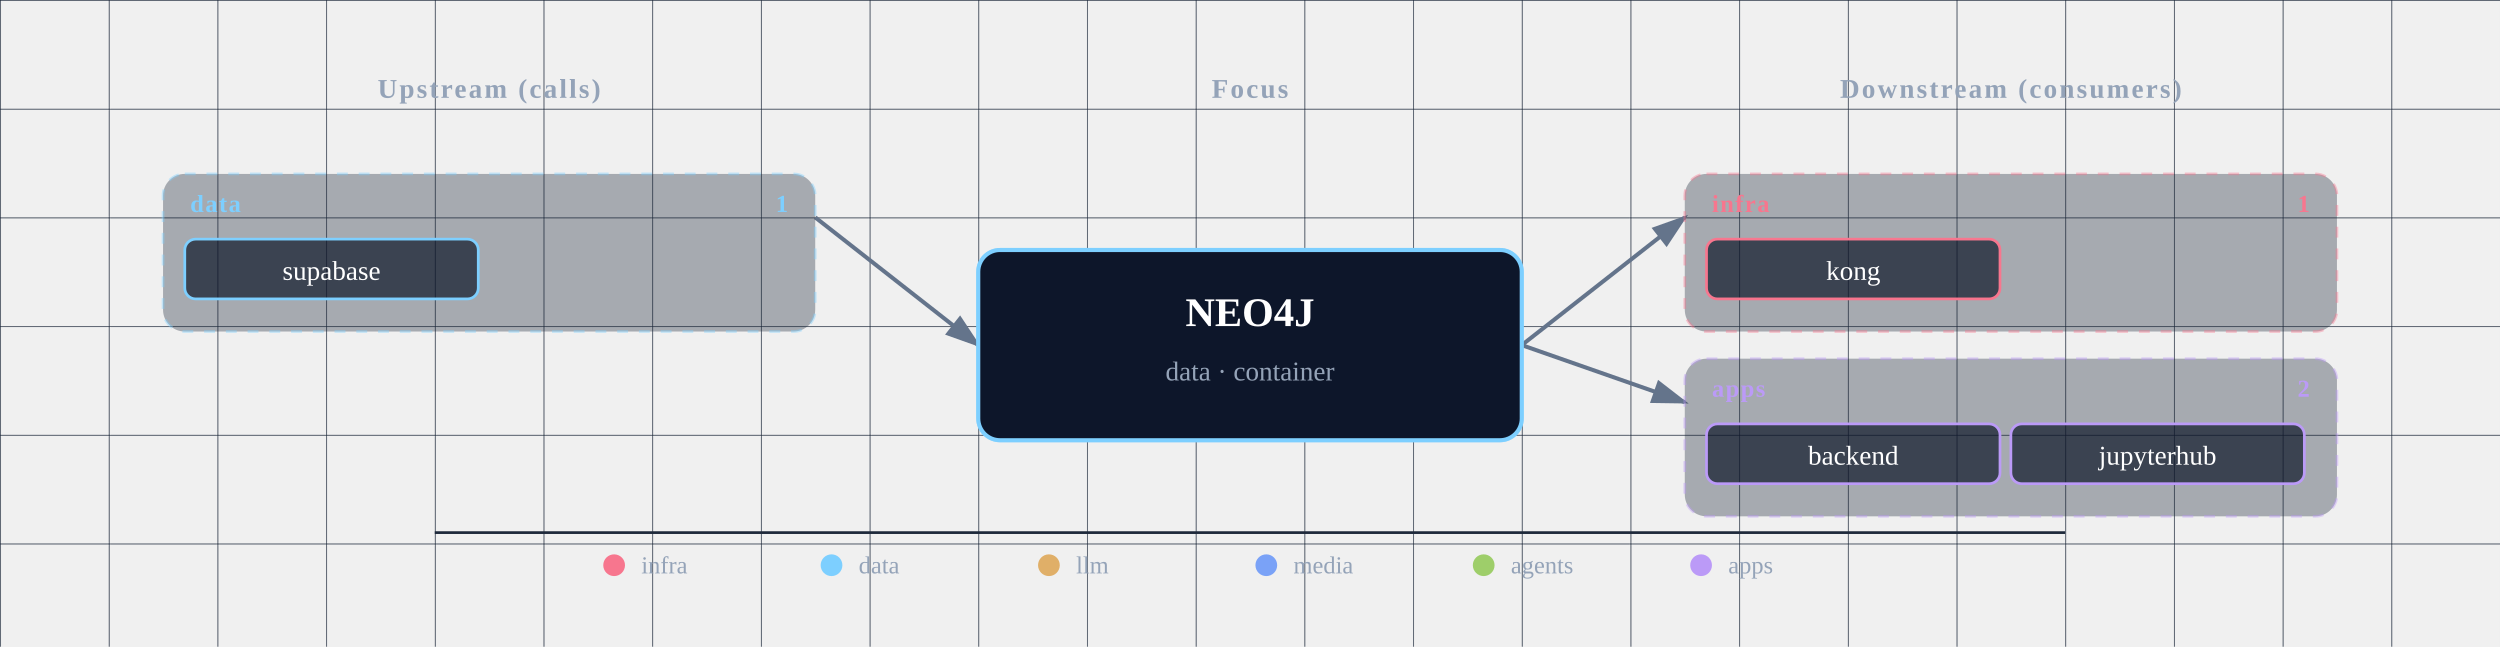
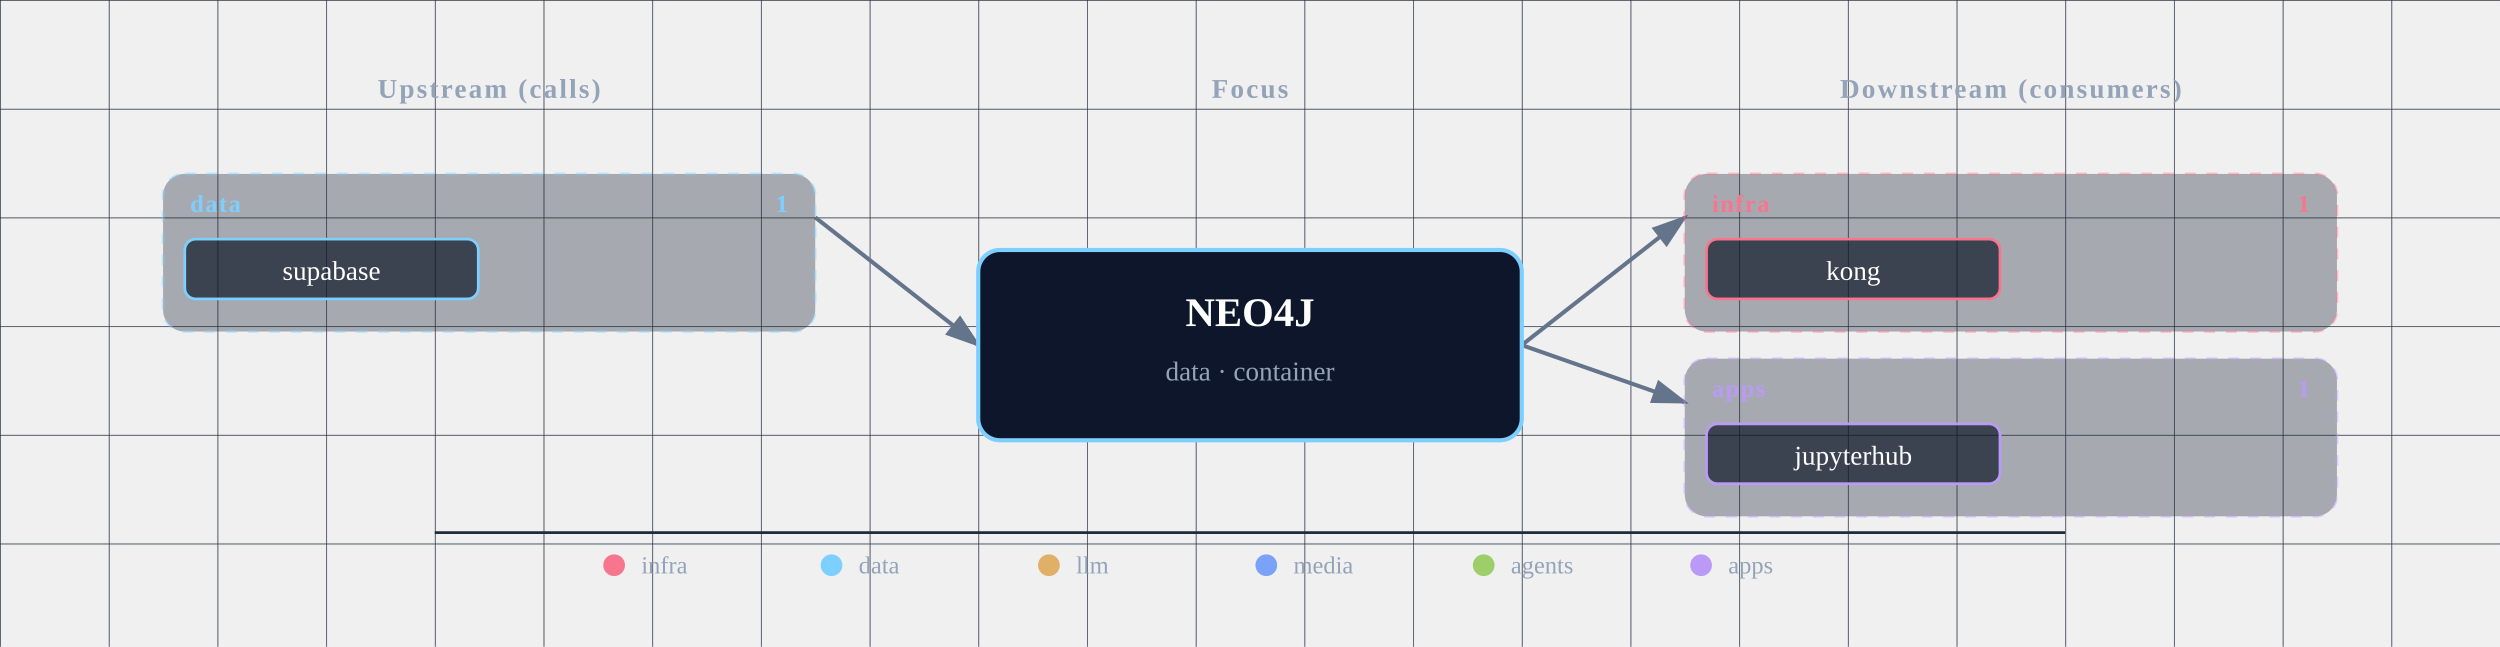
<svg xmlns="http://www.w3.org/2000/svg" viewBox="0 0 920 238">
  <defs>
    <pattern id="grid" width="40" height="40" patternUnits="userSpaceOnUse">
      <path d="M 40 0 L 0 0 0 40" fill="none" stroke="#1e293b" stroke-width="0.5" />
    </pattern>
    <marker id="arrowhead" markerWidth="9" markerHeight="6" refX="8" refY="3" orient="auto">
      <polygon points="0 0, 9 3, 0 6" fill="#64748b" />
    </marker>
    <filter id="focus-glow" x="-50%" y="-50%" width="200%" height="200%">
      <feGaussianBlur in="SourceAlpha" stdDeviation="6" />
      <feFlood flood-color="#7dcfff" flood-opacity="0.6" />
      <feComposite in2="SourceAlpha" operator="in" />
      <feMerge>
        <feMergeNode />
        <feMergeNode in="SourceGraphic" />
      </feMerge>
    </filter>
  </defs>
  <rect width="920" height="238" fill="url(#grid)" />
  <text x="180" y="36" fill="#94a3b8" font-size="10" font-weight="600" text-anchor="middle" letter-spacing="0.08em">Upstream (calls)</text>
  <text x="460" y="36" fill="#94a3b8" font-size="10" font-weight="600" text-anchor="middle" letter-spacing="0.08em">Focus</text>
  <text x="740" y="36" fill="#94a3b8" font-size="10" font-weight="600" text-anchor="middle" letter-spacing="0.08em">Downstream (consumers)</text>
  <line x1="300" y1="80" x2="360" y2="127" stroke="#64748b" stroke-width="1.5" marker-end="url(#arrowhead)" />
  <line x1="560" y1="127" x2="620" y2="80" stroke="#64748b" stroke-width="1.5" marker-end="url(#arrowhead)" />
  <line x1="560" y1="127" x2="620" y2="148" stroke="#64748b" stroke-width="1.5" marker-end="url(#arrowhead)" />
  <g>
    <g class="cluster">
      <rect x="60" y="64" width="240" height="58" rx="8" fill="rgba(30,41,59,0.35)" stroke="#7dcfff" stroke-width="1" stroke-dasharray="4,4" stroke-opacity="0.4" />
      <text x="70" y="78" fill="#7dcfff" font-size="9" font-weight="700" text-anchor="start" style="letter-spacing:0.06em;text-transform:uppercase;">data</text>
      <text x="290" y="78" fill="#7dcfff" font-size="9" font-weight="600" text-anchor="end">1</text>
    </g>
    <g>
      <rect x="68" y="88" width="108" height="22" rx="4" fill="rgba(15,23,42,0.7)" stroke="#7dcfff" stroke-width="1" />
      <text x="122" y="103" fill="white" font-size="10" text-anchor="middle">supabase</text>
    </g>
  </g>
  <g>
    <g class="cluster">
      <rect x="620" y="64" width="240" height="58" rx="8" fill="rgba(30,41,59,0.35)" stroke="#f7768e" stroke-width="1" stroke-dasharray="4,4" stroke-opacity="0.4" />
      <text x="630" y="78" fill="#f7768e" font-size="9" font-weight="700" text-anchor="start" style="letter-spacing:0.06em;text-transform:uppercase;">infra</text>
      <text x="850" y="78" fill="#f7768e" font-size="9" font-weight="600" text-anchor="end">1</text>
    </g>
    <g>
      <rect x="628" y="88" width="108" height="22" rx="4" fill="rgba(15,23,42,0.7)" stroke="#f7768e" stroke-width="1" />
      <text x="682" y="103" fill="white" font-size="10" text-anchor="middle">kong</text>
    </g>
    <g class="cluster">
      <rect x="620" y="132" width="240" height="58" rx="8" fill="rgba(30,41,59,0.35)" stroke="#bb9af7" stroke-width="1" stroke-dasharray="4,4" stroke-opacity="0.4" />
      <text x="630" y="146" fill="#bb9af7" font-size="9" font-weight="700" text-anchor="start" style="letter-spacing:0.06em;text-transform:uppercase;">apps</text>
-       <text x="850" y="146" fill="#bb9af7" font-size="9" font-weight="600" text-anchor="end">2</text>
+       <text x="850" y="146" fill="#bb9af7" font-size="9" font-weight="600" text-anchor="end">1</text>
    </g>
    <g>
      <rect x="628" y="156" width="108" height="22" rx="4" fill="rgba(15,23,42,0.7)" stroke="#bb9af7" stroke-width="1" />
-       <text x="682" y="171" fill="white" font-size="10" text-anchor="middle">backend</text>
-     </g>
-     <g>
-       <rect x="740" y="156" width="108" height="22" rx="4" fill="rgba(15,23,42,0.7)" stroke="#bb9af7" stroke-width="1" />
-       <text x="794" y="171" fill="white" font-size="10" text-anchor="middle">jupyterhub</text>
+       <text x="682" y="171" fill="white" font-size="10" text-anchor="middle">jupyterhub</text>
    </g>
  </g>
  <g class="focus" filter="url(#focus-glow)">
    <rect x="360" y="92" width="200" height="70" rx="8" fill="#0f172a" stroke="#7dcfff" stroke-width="1.5" />
    <text x="460" y="120" fill="white" font-size="15" font-weight="700" text-anchor="middle">NEO4J</text>
    <text x="460" y="140" fill="#94a3b8" font-size="10" text-anchor="middle">data · container</text>
  </g>
  <g class="legend">
    <line x1="160" y1="196" x2="760" y2="196" stroke="#1e293b" stroke-width="1" />
    <circle cx="226" cy="208" r="4" fill="#f7768e" />
    <text x="236" y="211" fill="#94a3b8" font-size="9" font-weight="400" text-anchor="start">infra</text>
    <circle cx="306" cy="208" r="4" fill="#7dcfff" />
    <text x="316" y="211" fill="#94a3b8" font-size="9" font-weight="400" text-anchor="start">data</text>
    <circle cx="386" cy="208" r="4" fill="#e0af68" />
    <text x="396" y="211" fill="#94a3b8" font-size="9" font-weight="400" text-anchor="start">llm</text>
    <circle cx="466" cy="208" r="4" fill="#7aa2f7" />
    <text x="476" y="211" fill="#94a3b8" font-size="9" font-weight="400" text-anchor="start">media</text>
    <circle cx="546" cy="208" r="4" fill="#9ece6a" />
    <text x="556" y="211" fill="#94a3b8" font-size="9" font-weight="400" text-anchor="start">agents</text>
    <circle cx="626" cy="208" r="4" fill="#bb9af7" />
    <text x="636" y="211" fill="#94a3b8" font-size="9" font-weight="400" text-anchor="start">apps</text>
  </g>
</svg>
